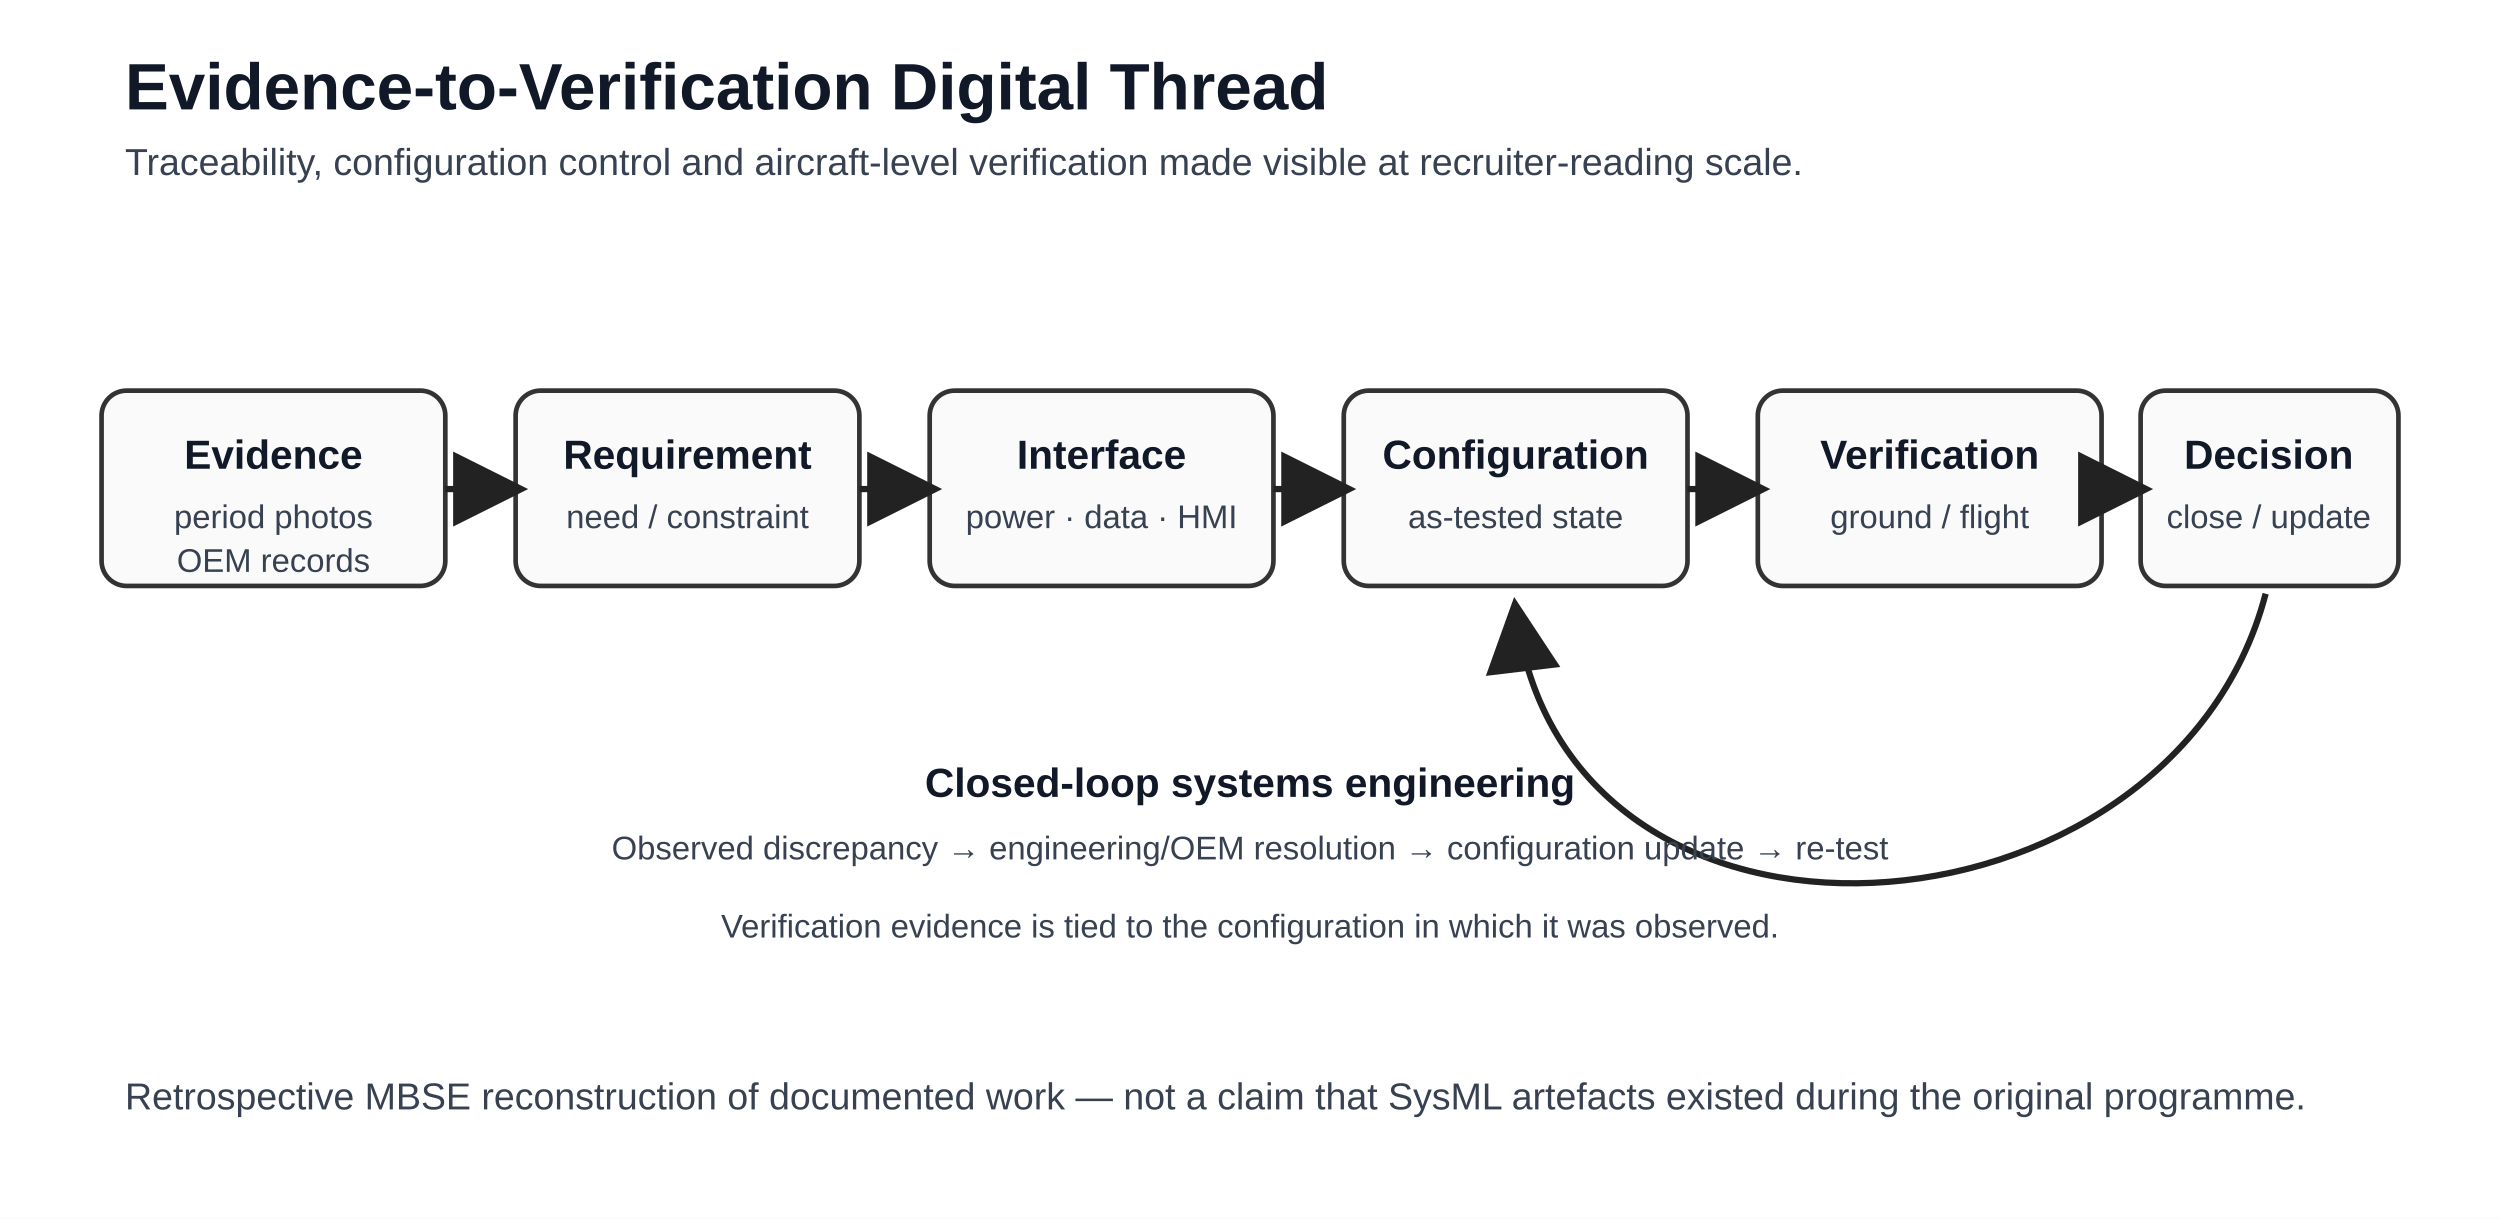
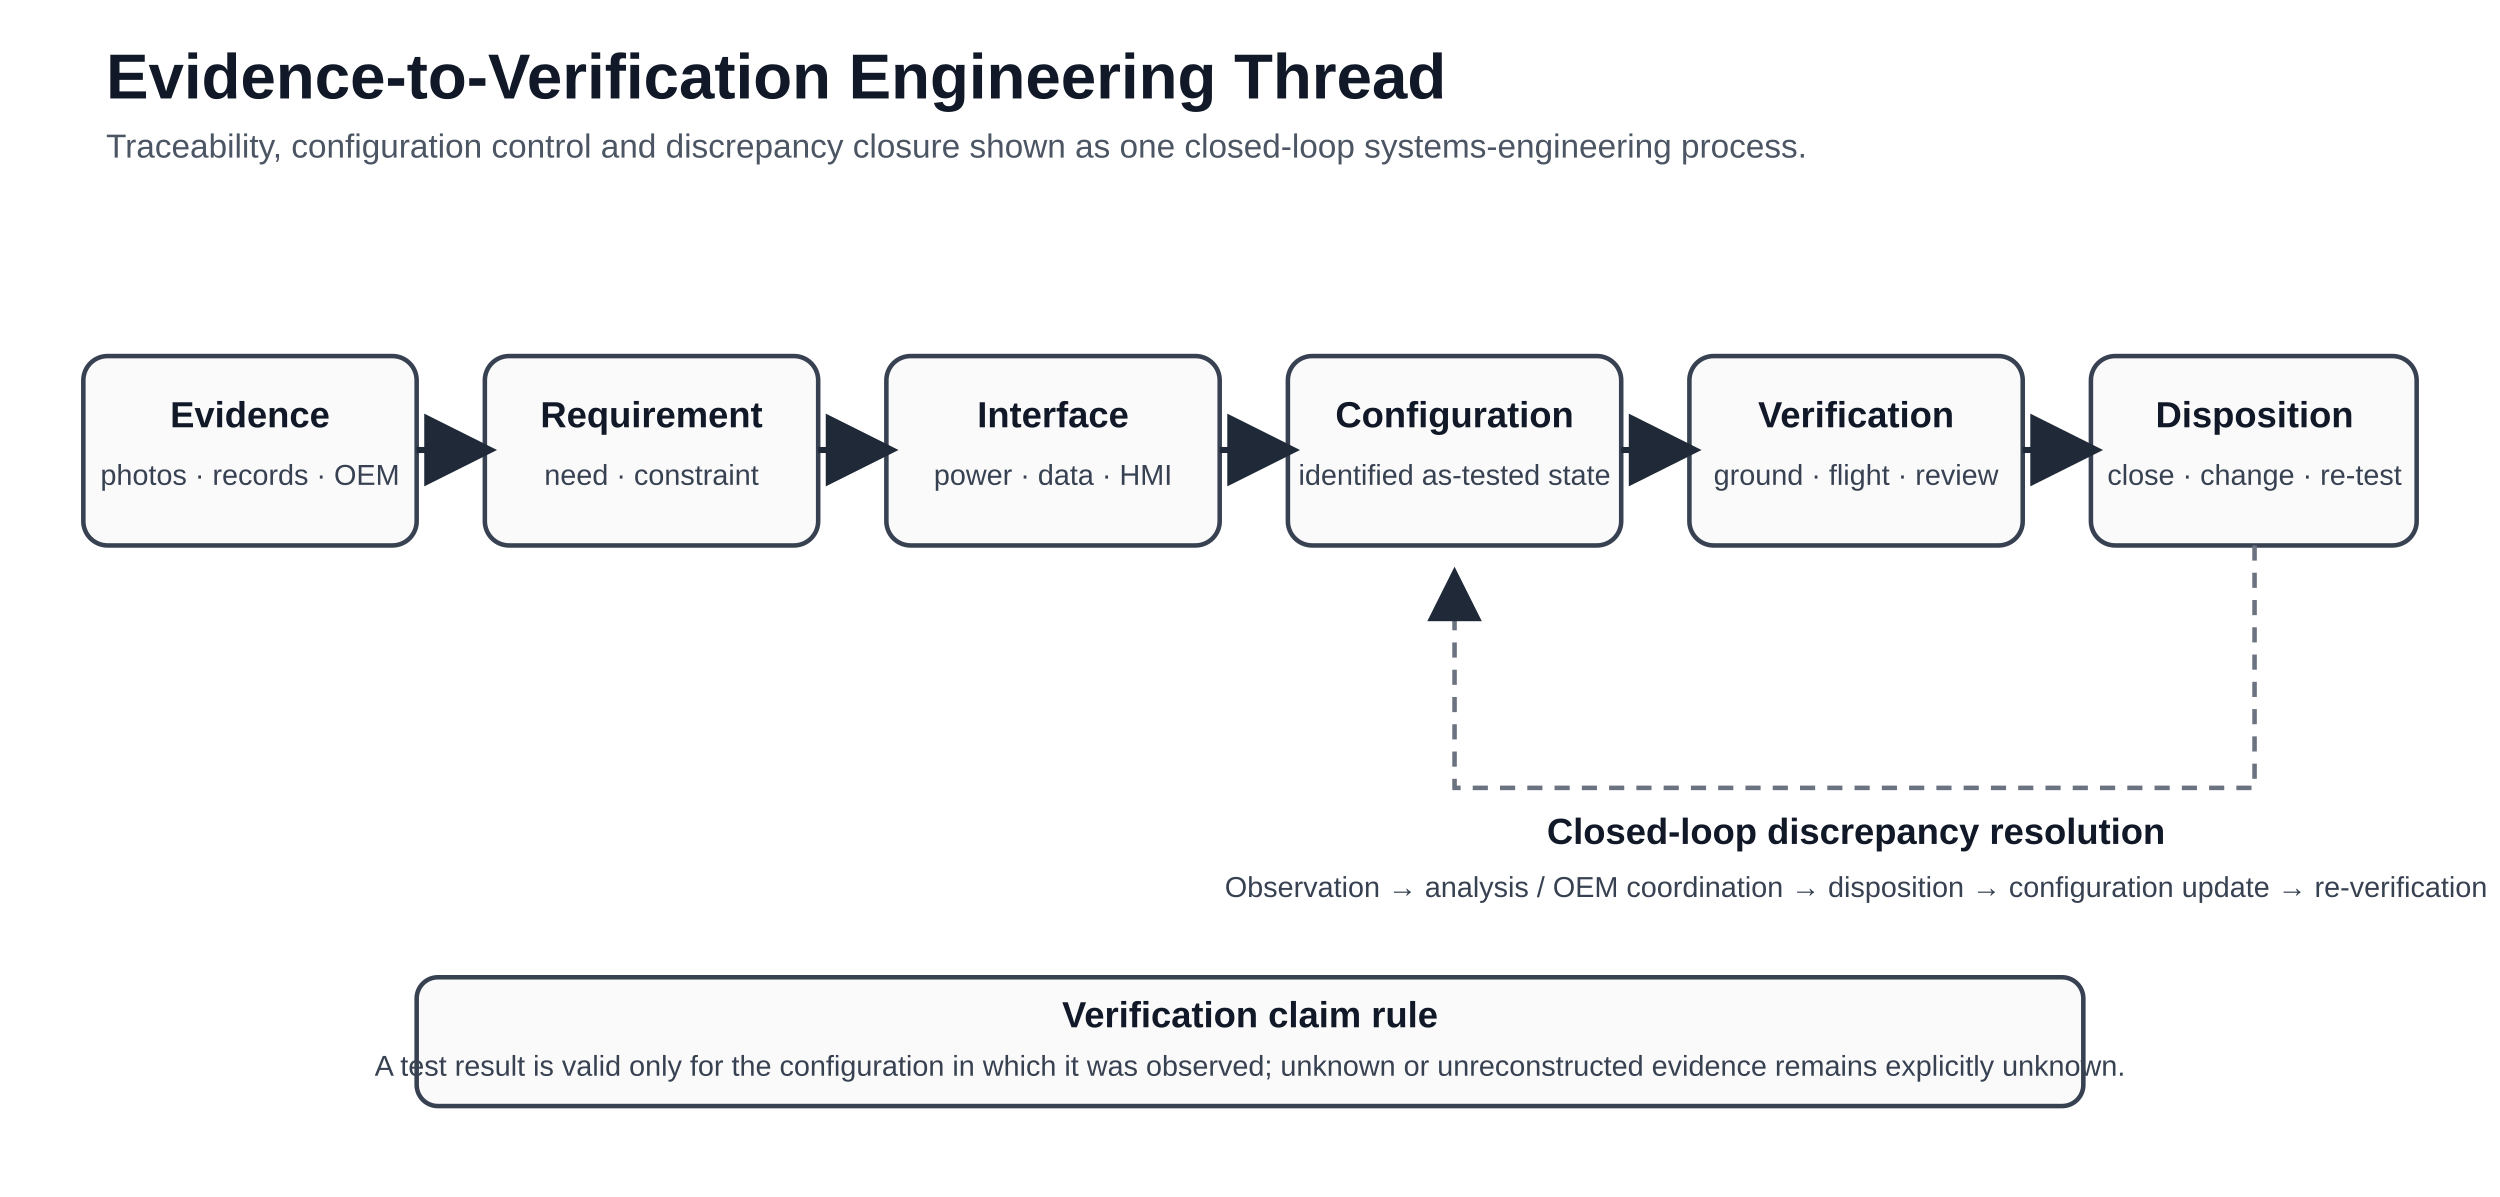
- <svg xmlns="http://www.w3.org/2000/svg" width="1600" height="780" viewBox="0 0 1600 780">
+ <svg xmlns="http://www.w3.org/2000/svg" width="1650" height="790" viewBox="0 0 1650 790">
  <defs>
    <marker id="a" markerWidth="12" markerHeight="12" refX="10" refY="6" orient="auto">
-       <path d="M0,0 L12,6 L0,12 z" fill="#222" />
+       <path d="M0,0 L12,6 L0,12 z" fill="#1f2937" />
    </marker>
-     <style>.title{font:700 42px Arial,sans-serif;fill:#111827}.sub{font:24px Arial,sans-serif;fill:#374151}.h{font:700 26px Arial,sans-serif;fill:#111827}.t{font:21px Arial,sans-serif;fill:#374151}.b{fill:#fafafa;stroke:#333;stroke-width:3}.l{stroke:#222;stroke-width:4;fill:none;marker-end:url(#a)}</style>
+     <style>.title{font:700 42px Arial,sans-serif;fill:#111827}.sub{font:22px Arial,sans-serif;fill:#4b5563}.h{font:700 24px Arial,sans-serif;fill:#111827}.t{font:19px Arial,sans-serif;fill:#374151}.b{fill:#fafafa;stroke:#374151;stroke-width:3}.l{stroke:#1f2937;stroke-width:4;fill:none;marker-end:url(#a)}.fb{stroke:#6b7280;stroke-width:3;fill:none;stroke-dasharray:10 8;marker-end:url(#a)}</style>
  </defs>
-   <rect width="1600" height="780" fill="white" />
-   <text x="80" y="70" class="title">Evidence-to-Verification Digital Thread</text>
-   <text x="80" y="112" class="sub">Traceability, configuration control and aircraft-level verification made visible at recruiter-reading scale.</text>
-   <rect x="65" y="250" width="220" height="125" rx="16" class="b" />
-   <text x="175" y="300" text-anchor="middle" class="h">Evidence</text>
-   <text x="175" y="338" text-anchor="middle" class="t">period photos</text>
-   <text x="175" y="366" text-anchor="middle" class="t">OEM records</text>
-   <rect x="330" y="250" width="220" height="125" rx="16" class="b" />
-   <text x="440" y="300" text-anchor="middle" class="h">Requirement</text>
-   <text x="440" y="338" text-anchor="middle" class="t">need / constraint</text>
-   <rect x="595" y="250" width="220" height="125" rx="16" class="b" />
-   <text x="705" y="300" text-anchor="middle" class="h">Interface</text>
-   <text x="705" y="338" text-anchor="middle" class="t">power · data · HMI</text>
-   <rect x="860" y="250" width="220" height="125" rx="16" class="b" />
-   <text x="970" y="300" text-anchor="middle" class="h">Configuration</text>
-   <text x="970" y="338" text-anchor="middle" class="t">as-tested state</text>
-   <rect x="1125" y="250" width="220" height="125" rx="16" class="b" />
-   <text x="1235" y="300" text-anchor="middle" class="h">Verification</text>
-   <text x="1235" y="338" text-anchor="middle" class="t">ground / flight</text>
-   <rect x="1370" y="250" width="165" height="125" rx="16" class="b" />
-   <text x="1452" y="300" text-anchor="middle" class="h">Decision</text>
-   <text x="1452" y="338" text-anchor="middle" class="t">close / update</text>
-   <path d="M285 313 L330 313" class="l" />
-   <path d="M550 313 L595 313" class="l" />
-   <path d="M815 313 L860 313" class="l" />
-   <path d="M1080 313 L1125 313" class="l" />
-   <path d="M1345 313 L1370 313" class="l" />
-   <path d="M1450 380 C1390 610,1000 640,970 390" class="l" />
-   <text x="800" y="510" text-anchor="middle" class="h">Closed-loop systems engineering</text>
-   <text x="800" y="550" text-anchor="middle" class="t">Observed discrepancy → engineering/OEM resolution → configuration update → re-test</text>
-   <text x="800" y="600" text-anchor="middle" class="t">Verification evidence is tied to the configuration in which it was observed.</text>
-   <text x="80" y="710" class="sub">Retrospective MBSE reconstruction of documented work — not a claim that SysML artefacts existed during the original programme.</text>
+   <rect width="1650" height="790" fill="white" />
+   <text x="70" y="65" class="title">Evidence-to-Verification Engineering Thread</text>
+   <text x="70" y="104" class="sub">Traceability, configuration control and discrepancy closure shown as one closed-loop systems-engineering process.</text>
+   <g>
+     <rect x="55" y="235" width="220" height="125" rx="16" class="b" />
+     <text x="165" y="282" text-anchor="middle" class="h">Evidence</text>
+     <text x="165" y="320" text-anchor="middle" class="t">photos · records · OEM</text>
+     <rect x="320" y="235" width="220" height="125" rx="16" class="b" />
+     <text x="430" y="282" text-anchor="middle" class="h">Requirement</text>
+     <text x="430" y="320" text-anchor="middle" class="t">need · constraint</text>
+     <rect x="585" y="235" width="220" height="125" rx="16" class="b" />
+     <text x="695" y="282" text-anchor="middle" class="h">Interface</text>
+     <text x="695" y="320" text-anchor="middle" class="t">power · data · HMI</text>
+     <rect x="850" y="235" width="220" height="125" rx="16" class="b" />
+     <text x="960" y="282" text-anchor="middle" class="h">Configuration</text>
+     <text x="960" y="320" text-anchor="middle" class="t">identified as-tested state</text>
+     <rect x="1115" y="235" width="220" height="125" rx="16" class="b" />
+     <text x="1225" y="282" text-anchor="middle" class="h">Verification</text>
+     <text x="1225" y="320" text-anchor="middle" class="t">ground · flight · review</text>
+     <rect x="1380" y="235" width="215" height="125" rx="16" class="b" />
+     <text x="1488" y="282" text-anchor="middle" class="h">Disposition</text>
+     <text x="1488" y="320" text-anchor="middle" class="t">close · change · re-test</text>
+   </g>
+   <path d="M275 297 H320" class="l" />
+   <path d="M540 297 H585" class="l" />
+   <path d="M805 297 H850" class="l" />
+   <path d="M1070 297 H1115" class="l" />
+   <path d="M1335 297 H1380" class="l" />
+   <path d="M1488 360 V520 H960 V380" class="fb" />
+   <text x="1225" y="557" text-anchor="middle" class="h">Closed-loop discrepancy resolution</text>
+   <text x="1225" y="592" text-anchor="middle" class="t">Observation → analysis / OEM coordination → disposition → configuration update → re-verification</text>
+   <rect x="275" y="645" width="1100" height="85" rx="14" class="b" />
+   <text x="825" y="678" text-anchor="middle" class="h">Verification claim rule</text>
+   <text x="825" y="710" text-anchor="middle" class="t">A test result is valid only for the configuration in which it was observed; unknown or unreconstructed evidence remains explicitly unknown.</text>
</svg>
